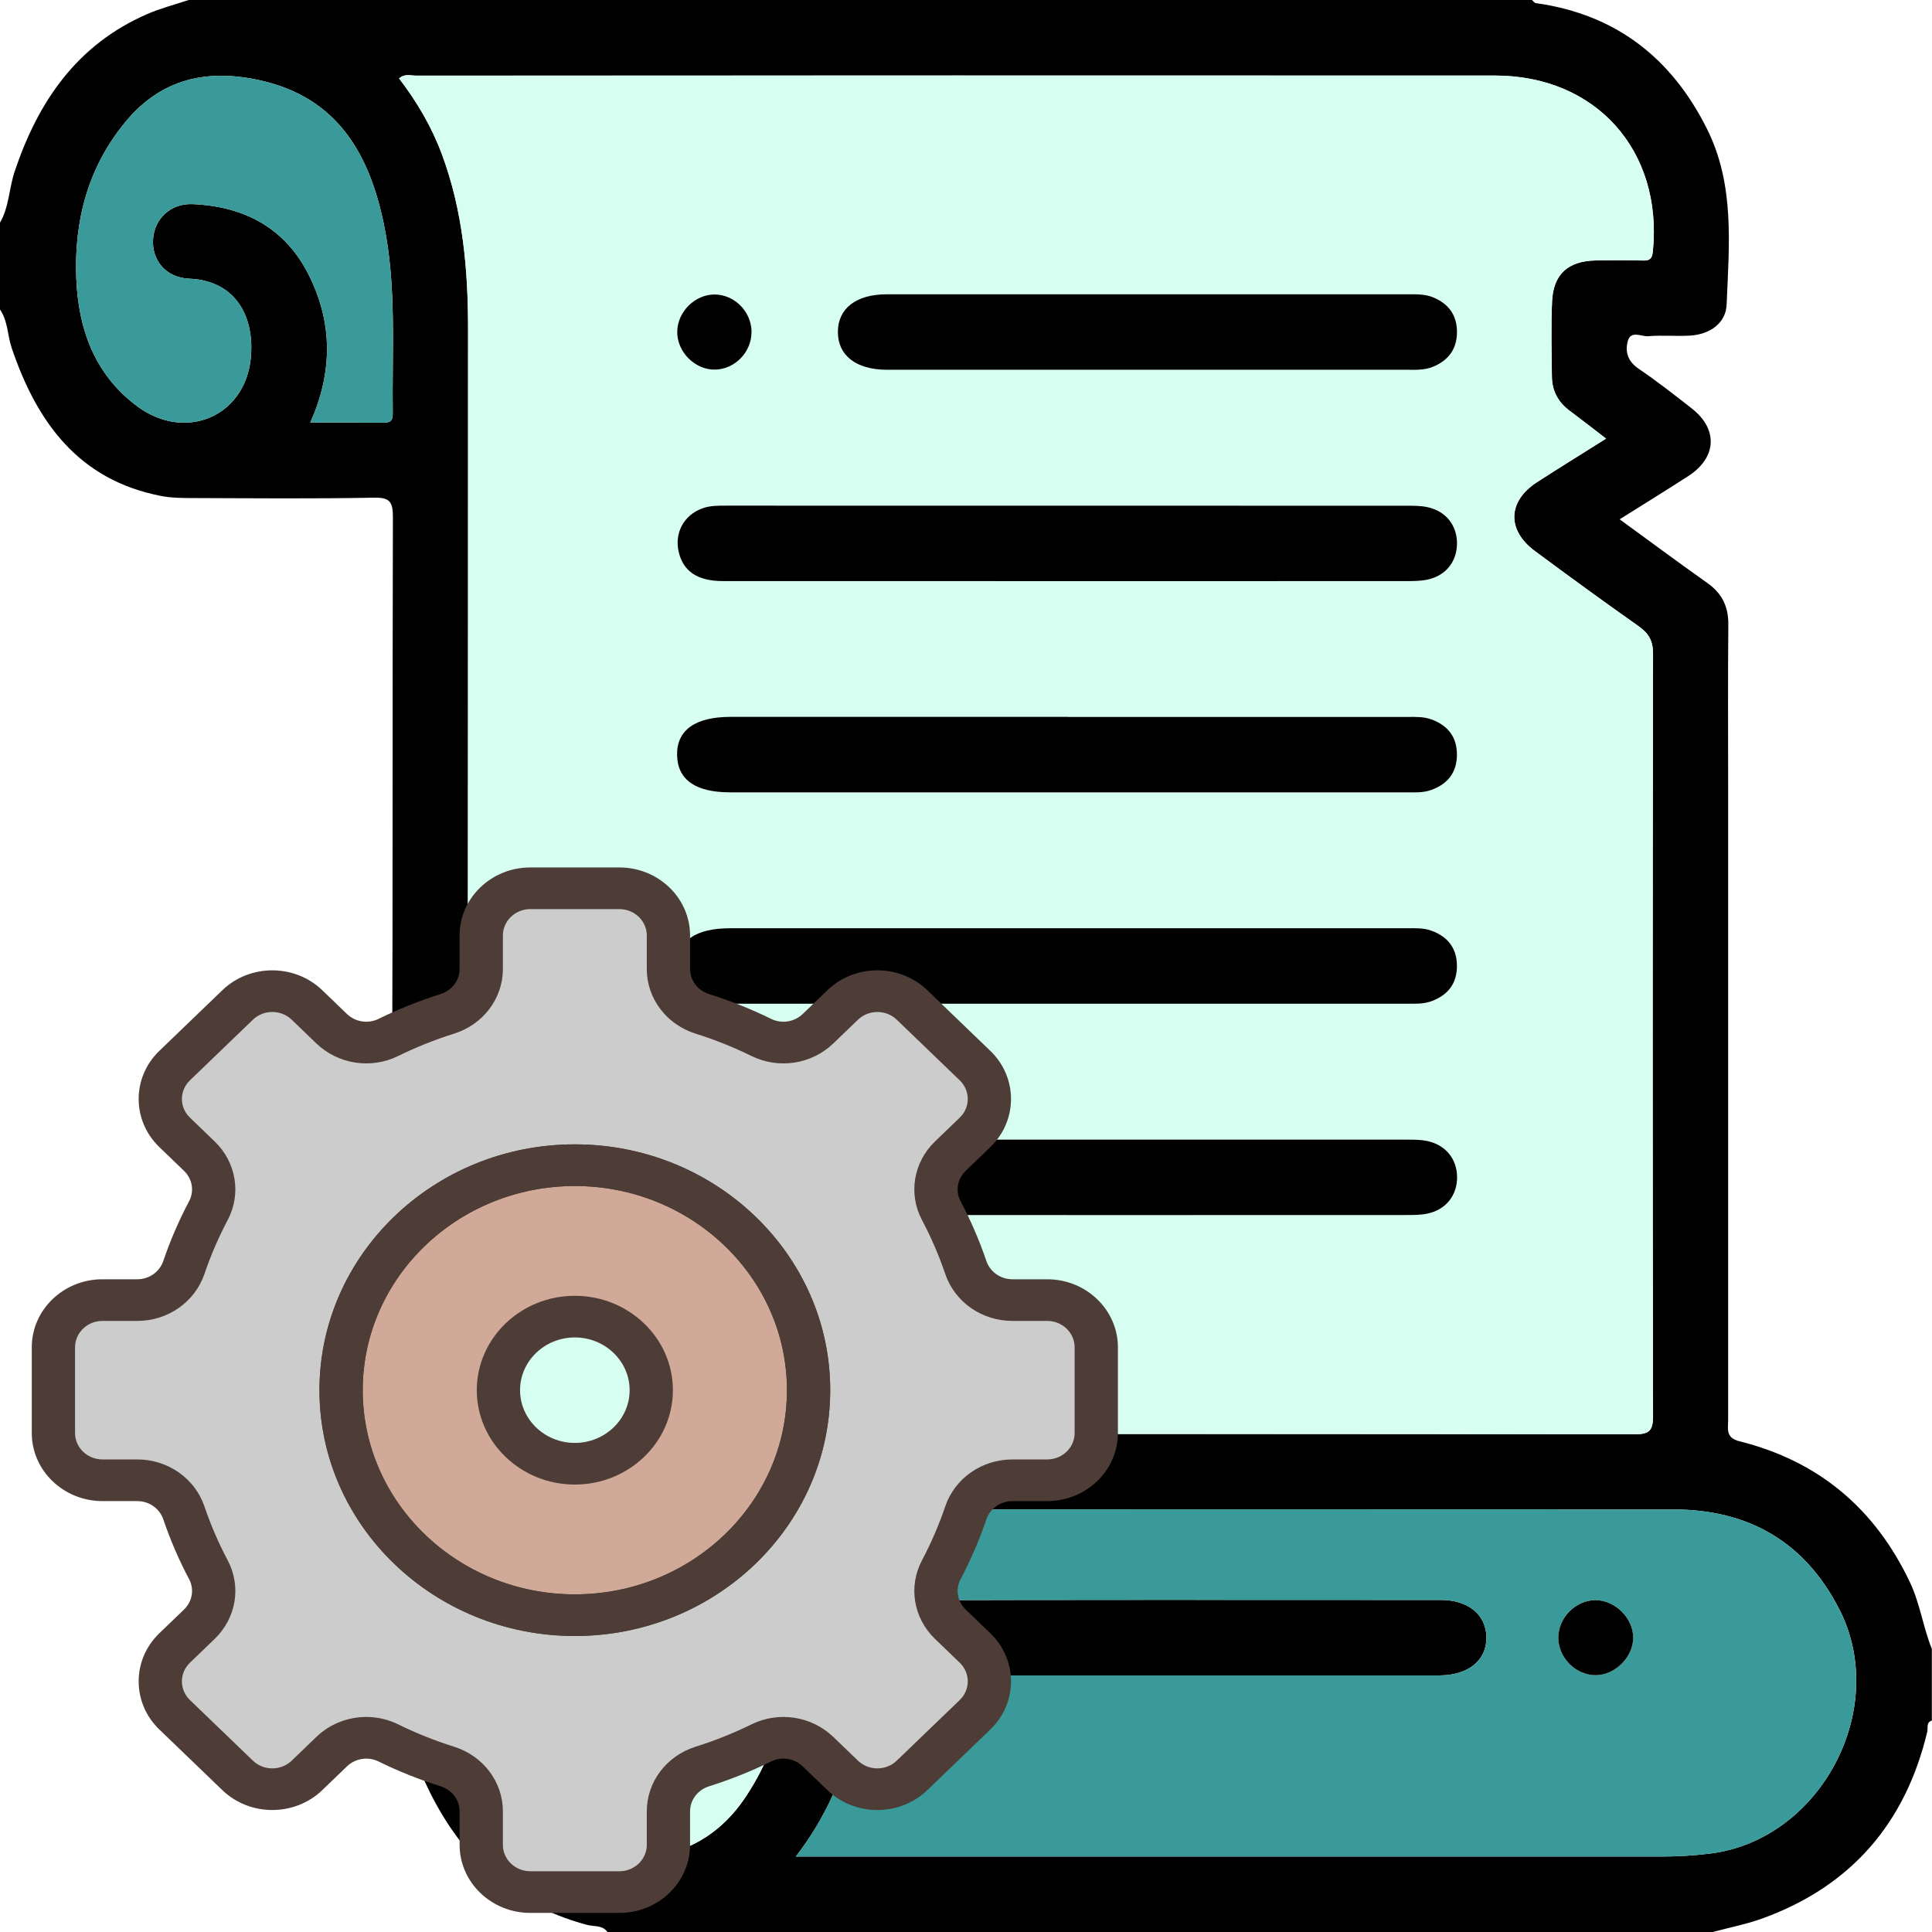
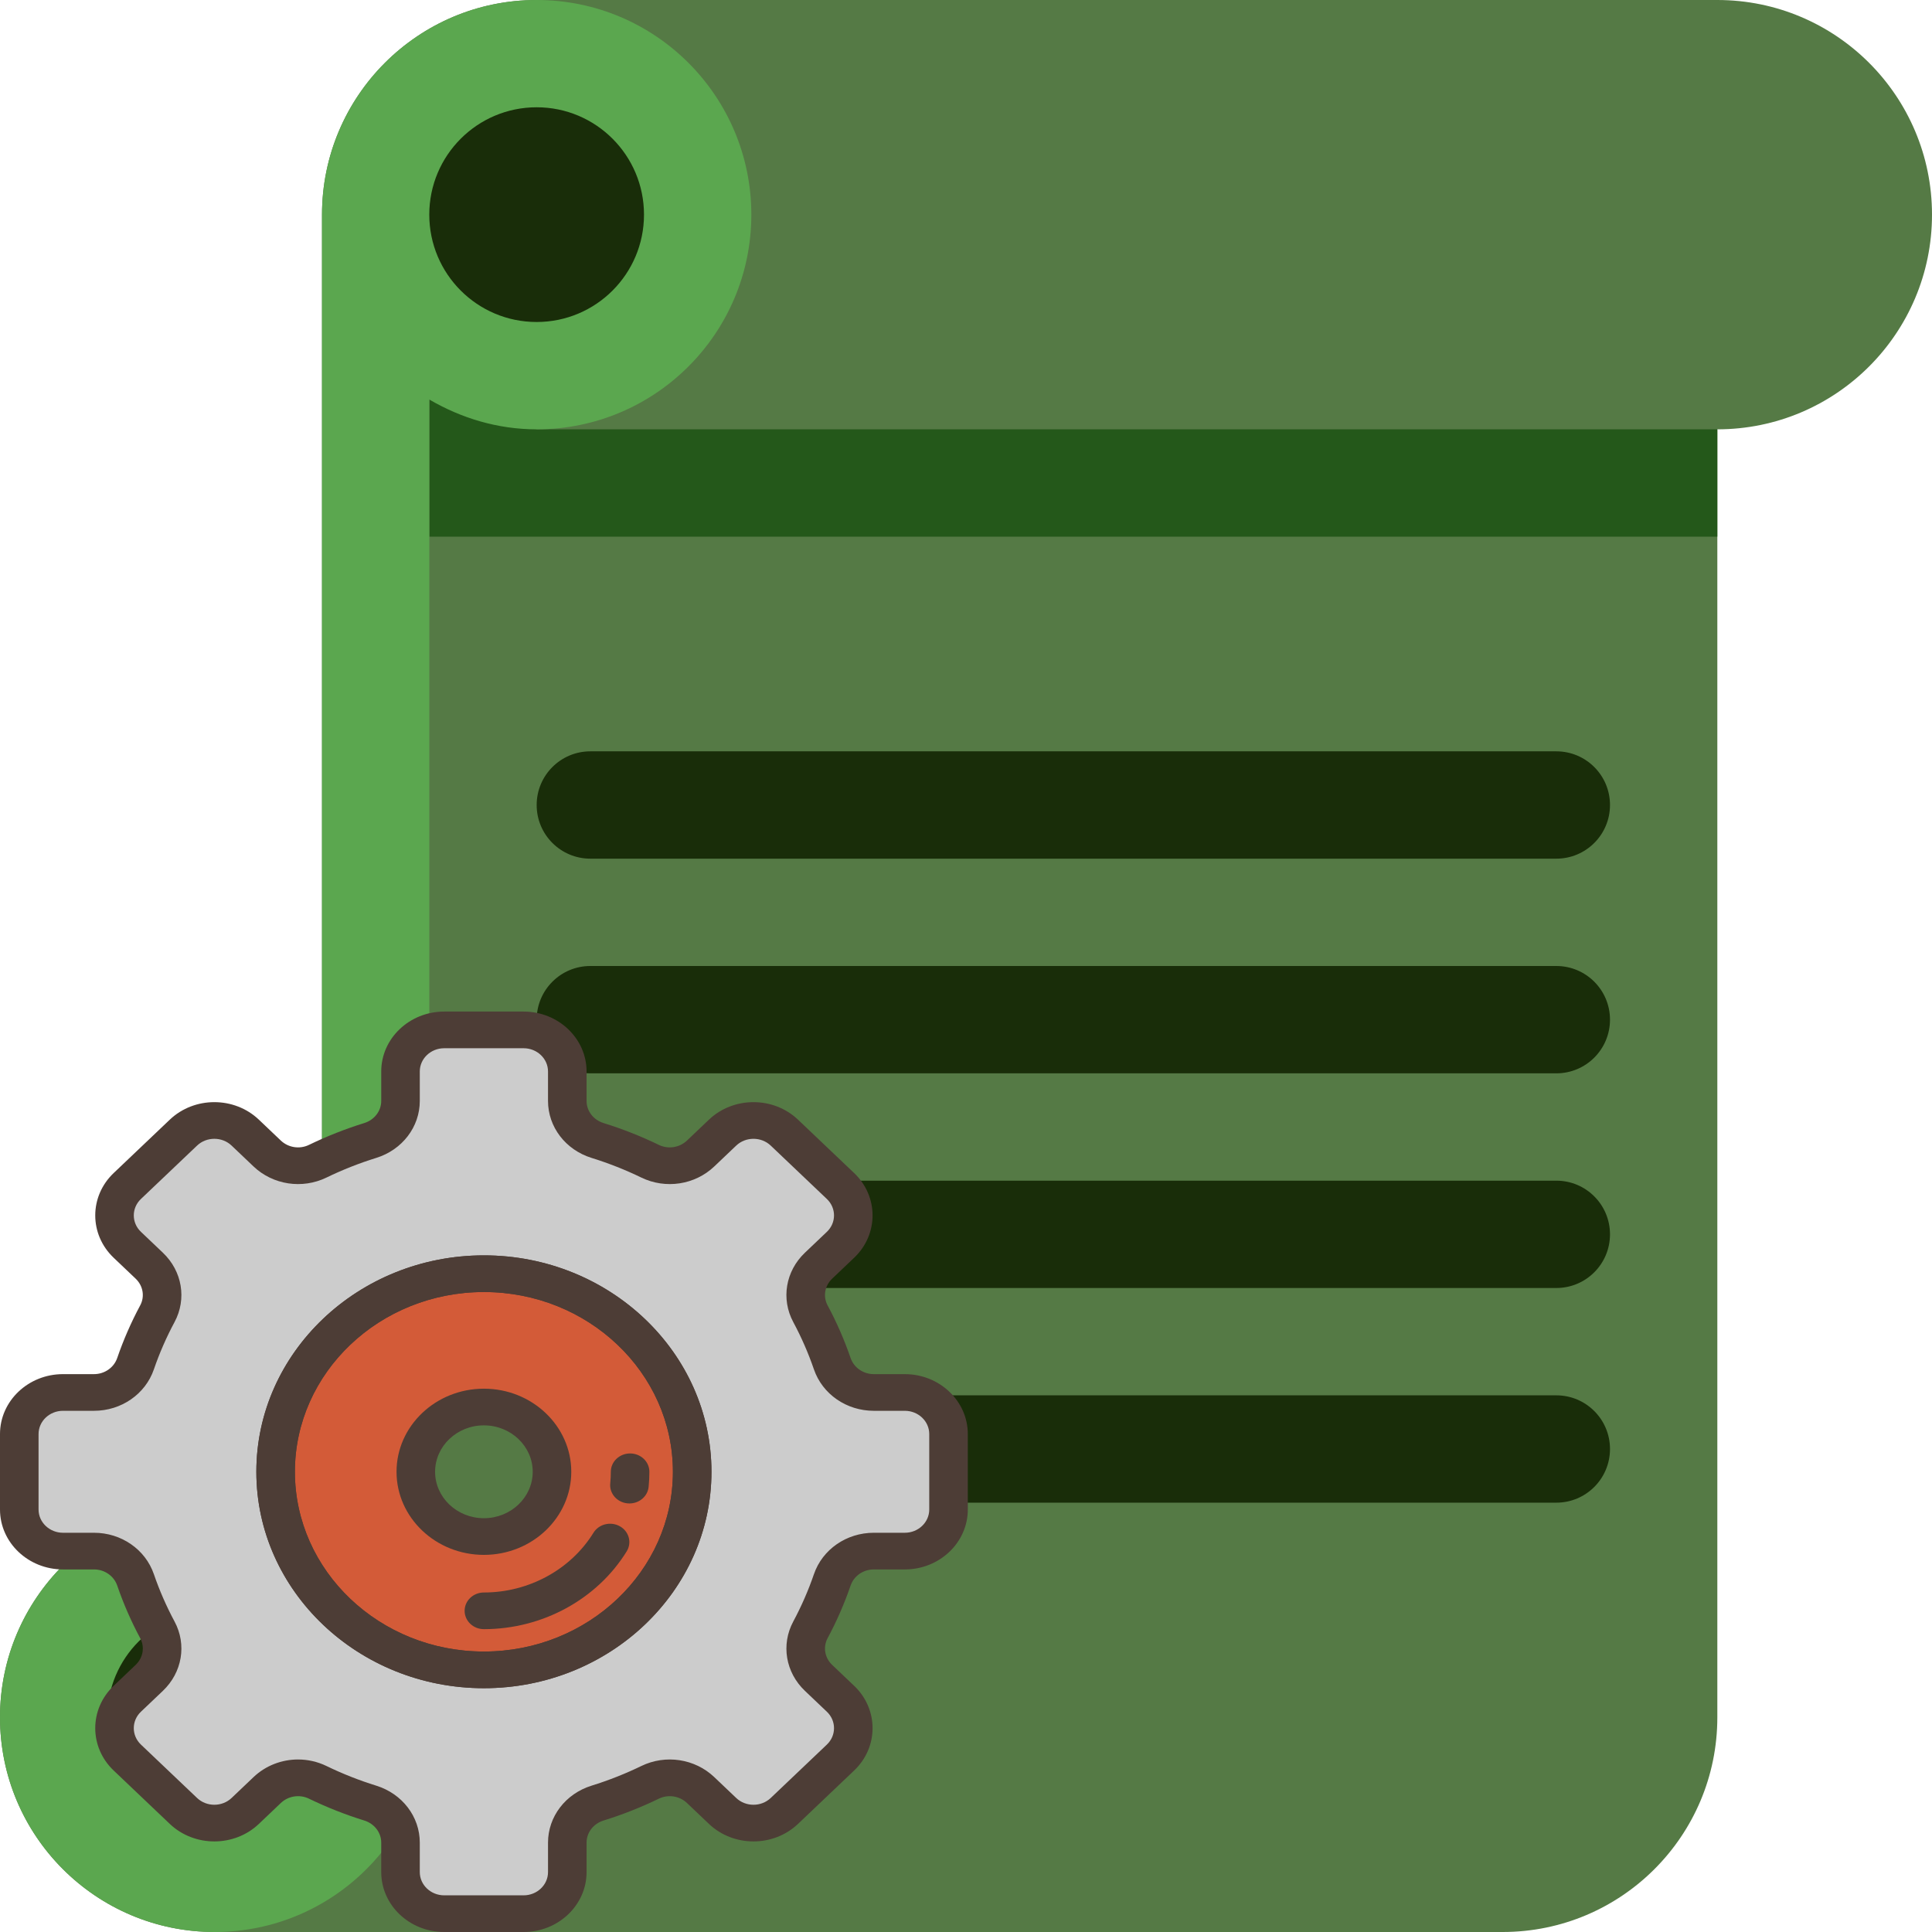
- <svg xmlns="http://www.w3.org/2000/svg" viewBox="0 0 511.83 511.85" width="511.83" height="511.85">
-   <path d="M453.84,511.85H160.94c-1.33-1.86-3.55-1.4-5.33-1.87-16.58-4.39-29.16-14.06-38.08-28.59-9.98-16.24-13.33-34.26-13.46-52.96-.21-29.14,.01-58.28-.14-87.41-.03-5.64,1.9-9.83,6.17-13.42,6.1-5.13,11.92-10.59,18.06-16.09-5.6-3.65-10.71-7.37-16.19-10.43-5.93-3.31-8.11-7.87-8.08-14.65,.2-49.79,.06-99.57,.2-149.36,.01-3.98-.67-5.31-5.01-5.22-15.98,.31-31.97,.15-47.95,.1-2.82,0-5.69-.02-8.44-.55-21.89-4.24-32.92-19.54-39.59-39.2-1.14-3.37-.98-7.13-3.1-10.21v-22.99c2.42-4.19,2.38-9.08,3.88-13.55C10.09,26.87,20.41,11.82,38.97,3.74,42.51,2.19,46.31,1.23,49.98,0,168.61,0,287.24,0,405.86,0c.35,.29,.67,.78,1.05,.83,21.13,2.94,35.93,14.49,45.34,33.34,7.41,14.85,5.83,30.8,5.19,46.53-.2,4.93-4.46,7.93-9.8,8.22-3.65,.2-7.34-.16-10.98,.15-1.84,.16-4.67-1.72-5.45,1.46-.71,2.89,.17,5.31,2.97,7.2,4.82,3.25,9.4,6.87,13.99,10.45,7.08,5.52,6.69,13.05-.92,17.97-5.85,3.78-11.78,7.43-18.15,11.43,7.95,5.79,15.53,11.43,23.24,16.88,3.88,2.74,5.59,6.24,5.55,10.99-.13,13.98-.05,27.97-.05,41.96,0,56.28,0,112.55,0,168.83,0,2.36-.71,4.67,3.01,5.6,20.95,5.24,35.89,17.8,45.16,37.37,2.7,5.7,3.47,11.9,5.8,17.64v18.99c-1.57,.49-.97,1.92-1.21,2.94-5.79,24.26-20.18,40.95-43.71,49.49-4.23,1.53-8.7,2.39-13.06,3.56Zm-28.35-395.65c-3.6-2.76-6.59-5.11-9.64-7.38-3.01-2.24-4.65-5.22-4.69-8.94-.08-6.66-.26-13.34,.04-19.99,.32-7.24,4.24-10.74,11.57-10.88,4.16-.08,8.33-.09,12.49,.02,1.87,.05,2.46-.51,2.65-2.48,2.63-26.67-15.1-46.51-41.82-46.52-95.3-.03-190.6-.01-285.9,.02-1.39,0-2.94-.59-4.45,.74,4.78,6.23,8.69,12.89,11.4,20.24,5.52,14.92,6.89,30.41,6.88,46.14-.03,64.31,.02,128.63-.1,192.94,0,3.6,1.01,5.71,4.11,7.57,6.98,4.19,13.76,8.74,20.55,13.25,7.63,5.06,8.08,11.9,1.22,18.08-7.55,6.81-15.08,13.62-22.76,20.28-2.19,1.9-3.11,3.84-3.1,6.8,.1,26.49-.06,52.98,.08,79.47,.04,7.48,.44,14.99,1.93,22.36,2.98,14.76,8.72,28.01,21.62,36.9,17.39,11.98,38.14,8.71,49.65-8.26,10.09-14.89,13.14-31.45,9.08-49.08-2.19-9.5-6.69-17.72-14.85-23.49-11.33-8.02-26.4-3.33-29.26,9.36-2.5,11.09,1.3,24.38,16.17,24.75,5.8,.14,9.69,5.22,9.28,10.39-.44,5.57-4.98,9.55-10.99,9.3-7.82-.33-15.09-2.46-21.26-7.51-12.68-10.37-17.3-29.2-11.31-45.93,5.28-14.75,19.61-24.39,36.6-24.4,84.14-.04,168.27-.06,252.41,.05,3.91,0,4.87-.98,4.86-4.87-.13-67.31-.12-134.62,0-201.94,0-3.44-1.16-5.39-3.83-7.28-9.25-6.52-18.4-13.18-27.49-19.93-7.47-5.54-7.2-13.19,.57-18.22,5.86-3.79,11.81-7.45,18.31-11.55ZM210.85,491.85c2.56,0,4.32,0,6.08,0,74.28,0,148.57,0,222.85,.01,4.5,0,8.97-.24,13.44-.81,29.2-3.71,47.52-38.45,34.07-64.71-9.19-17.94-24.11-26.43-44-26.44-74.62-.05-149.24-.02-223.85,0-1.06,0-2.27-.48-3.41,.67,3.69,5.54,7.11,11.35,8.52,17.81,1.06,4.81,3.29,5.6,7.72,5.59,49.8-.16,99.6-.11,149.4-.09,7.32,0,11.97,3.84,12.13,9.77,.16,6.09-4.65,10.12-12.19,10.22-1,.01-2,0-3,0h-124.42c-7.16,0-14.33,.13-21.48-.06-3.25-.09-5.27,.16-5.19,4.29,.06,3.44-.76,6.92-1.44,10.34-2.41,12.01-7.24,22.99-15.22,33.41ZM82.21,111.96c6.73,0,12.89-.03,19.04,.02,1.68,.01,2.83-.08,2.8-2.32-.22-16.8,1.07-33.71-2.36-50.3-3.82-18.49-12.22-33.41-32.54-38.02-14.14-3.21-26.39-.6-35.95,11-9.93,12.04-13.59,26.18-12.99,41.38,.53,13.43,4.85,25.54,16.16,33.93,12.71,9.42,28.54,2.73,30.07-12.74,1.04-10.52-3.59-20.55-16.33-21.08-6.23-.26-9.98-4.98-9.55-10.56,.42-5.41,4.71-9.44,10.49-9.19,13.83,.6,24.7,6.4,30.95,19.16,6.12,12.5,6.17,25.27,.21,38.72Z" fill="#010101" transform="matrix(1, 0, 0, 1, -1.4210854715202004e-14, -1.4210854715202004e-14)" />
-   <path d="M425.49,116.19c-6.5,4.09-12.45,7.75-18.31,11.55-7.77,5.03-8.04,12.68-.57,18.22,9.09,6.74,18.24,13.41,27.49,19.93,2.68,1.89,3.84,3.84,3.83,7.28-.12,67.31-.12,134.62,0,201.94,0,3.89-.95,4.88-4.86,4.87-84.14-.11-168.27-.09-252.41-.05-16.98,0-31.32,9.65-36.6,24.4-5.99,16.74-1.37,35.56,11.31,45.93,6.17,5.05,13.44,7.18,21.26,7.51,6.01,.26,10.55-3.73,10.99-9.3,.41-5.18-3.48-10.25-9.28-10.39-14.87-.37-18.67-13.66-16.17-24.75,2.86-12.69,17.93-17.38,29.26-9.36,8.15,5.77,12.65,13.99,14.85,23.49,4.07,17.63,1.02,34.19-9.08,49.08-11.5,16.96-32.25,20.24-49.65,8.26-12.9-8.89-18.64-22.13-21.62-36.9-1.49-7.37-1.89-14.89-1.93-22.36-.14-26.49,.02-52.98-.08-79.47-.01-2.96,.92-4.9,3.1-6.8,7.68-6.66,15.21-13.47,22.76-20.28,6.86-6.18,6.41-13.02-1.22-18.08-6.79-4.5-13.57-9.05-20.55-13.25-3.09-1.86-4.11-3.97-4.11-7.57,.12-64.31,.07-128.63,.1-192.94,0-15.74-1.36-31.23-6.88-46.14-2.72-7.35-6.62-14.01-11.4-20.24,1.51-1.33,3.07-.74,4.45-.74,95.3-.04,190.6-.05,285.9-.02,26.72,0,44.45,19.85,41.82,46.52-.2,1.98-.78,2.53-2.65,2.48-4.16-.1-8.33-.1-12.49-.02-7.33,.14-11.25,3.64-11.57,10.88-.29,6.65-.12,13.33-.04,19.99,.05,3.72,1.68,6.7,4.69,8.94,3.05,2.27,6.04,4.62,9.64,7.38Zm-142.59,37.76c29.79,0,59.59,0,89.38-.02,1.99,0,4.03,.02,5.95-.4,4.86-1.05,7.79-4.82,7.78-9.61,0-4.79-2.96-8.52-7.82-9.58-1.76-.38-3.63-.38-5.45-.38-60.09-.02-120.17-.01-180.26-.02-2.16,0-4.32-.04-6.41,.72-4.86,1.77-7.42,6.42-6.27,11.5,1.17,5.16,4.99,7.76,11.72,7.77,30.46,.03,60.92,.01,91.38,.01Zm.05,35.99c-29.79,0-59.59,0-89.38,0-9.41,0-14.34,3.54-14.19,10.18,.15,6.5,4.89,9.82,14.06,9.82,59.59,0,119.18,0,178.76,0,2.32,0,4.66,.19,6.92-.61,4.41-1.56,6.84-4.61,6.87-9.31,.03-4.69-2.35-7.79-6.74-9.4-2.09-.77-4.26-.66-6.42-.66-29.96,0-59.92,0-89.88,0Zm-.61,55.98c-29.63,0-59.25,0-88.88,0-9.18,0-13.92,3.3-14.08,9.79-.17,6.64,4.77,10.2,14.17,10.2,59.59,0,119.18,0,178.76,0,2.32,0,4.66,.17,6.92-.65,4.39-1.6,6.78-4.7,6.76-9.39-.02-4.7-2.45-7.76-6.85-9.33-2.1-.75-4.26-.62-6.42-.62-30.13,0-60.25,0-90.38,0Zm.59,75.98c29.79,0,59.59,0,89.38-.02,1.99,0,4.03,.02,5.95-.4,4.84-1.06,7.78-4.84,7.75-9.63-.02-4.79-2.98-8.5-7.85-9.57-1.6-.35-3.3-.37-4.96-.37-60.25-.02-120.51-.01-180.76-.02-2.17,0-4.32-.03-6.41,.73-4.86,1.78-7.4,6.44-6.24,11.52,1.18,5.15,5,7.74,11.74,7.74,30.46,.03,60.92,.01,91.38,.01Zm21.4-243.93c-23.14,0-46.29,0-69.43,0-8.08,0-12.9,3.76-12.91,9.98,0,6.22,4.82,9.97,12.89,10.01,.33,0,.67,0,1,0,45.46,0,90.91,0,136.37,0,2.49,0,5.01,.19,7.4-.79,4.11-1.68,6.35-4.72,6.36-9.19,0-4.48-2.23-7.52-6.33-9.21-2.22-.91-4.56-.8-6.9-.8-22.81,0-45.62,0-68.43,0Zm-105.23,9.92c-.04-5.34-4.49-9.84-9.76-9.87-5.19-.03-9.82,4.53-9.93,9.78-.11,5.41,4.71,10.25,10.08,10.12,5.28-.13,9.64-4.68,9.6-10.02Z" style="fill: rgb(215, 255, 241);" transform="matrix(1, 0, 0, 1, -1.4210854715202004e-14, -1.4210854715202004e-14)" />
-   <path d="M210.85,491.85c7.98-10.42,12.81-21.4,15.22-33.41,.69-3.41,1.51-6.9,1.44-10.34-.08-4.13,1.95-4.38,5.19-4.29,7.16,.19,14.32,.06,21.48,.06h124.42c1,0,2,.01,3,0,7.54-.09,12.35-4.13,12.19-10.22-.16-5.93-4.81-9.76-12.13-9.77-49.8-.03-99.6-.07-149.4,.09-4.44,.01-6.66-.77-7.72-5.59-1.42-6.45-4.83-12.26-8.52-17.81,1.15-1.15,2.36-.67,3.41-.67,74.62-.03,149.24-.05,223.85,0,19.89,.01,34.81,8.51,44,26.44,13.45,26.26-4.87,61-34.07,64.71-4.48,.57-8.94,.81-13.44,.81-74.28-.02-148.57-.01-222.85-.01-1.76,0-3.51,0-6.08,0Zm221.84-57.99c0-5.16-4.81-9.93-9.98-9.92-5.28,0-9.87,4.64-9.86,9.95,0,5.32,4.6,9.93,9.89,9.92,5.17,0,9.96-4.79,9.95-9.95Z" style="fill: rgb(58, 154, 154);" transform="matrix(1, 0, 0, 1, -1.4210854715202004e-14, -1.4210854715202004e-14)" />
-   <path d="M82.21,111.96c5.96-13.45,5.91-26.22-.21-38.72-6.25-12.77-17.12-18.56-30.95-19.16-5.78-.25-10.07,3.77-10.49,9.19-.43,5.58,3.32,10.3,9.55,10.56,12.75,.54,17.37,10.56,16.33,21.08-1.53,15.47-17.36,22.16-30.07,12.74-11.31-8.38-15.63-20.49-16.16-33.93-.6-15.2,3.06-29.34,12.99-41.38,9.56-11.6,21.81-14.21,35.95-11,20.32,4.61,28.72,19.54,32.54,38.02,3.43,16.59,2.13,33.5,2.36,50.3,.03,2.24-1.12,2.33-2.8,2.32-6.15-.05-12.31-.02-19.04-.02Z" style="fill: rgb(58, 154, 154);" transform="matrix(1, 0, 0, 1, -1.4210854715202004e-14, -1.4210854715202004e-14)" />
-   <path d="M282.9,153.96c-30.46,0-60.92,.01-91.38-.01-6.73,0-10.55-2.61-11.72-7.77-1.15-5.07,1.41-9.73,6.27-11.5,2.09-.76,4.24-.72,6.41-.72,60.09,0,120.17,0,180.26,.02,1.82,0,3.69,0,5.45,.38,4.87,1.06,7.81,4.79,7.82,9.58,0,4.79-2.92,8.56-7.78,9.61-1.92,.42-3.96,.4-5.95,.4-29.79,.02-59.59,.02-89.38,.02Z" fill="#010101" transform="matrix(1, 0, 0, 1, -1.4210854715202004e-14, -1.4210854715202004e-14)" />
-   <path d="M282.95,189.94c29.96,0,59.92,0,89.88,0,2.16,0,4.32-.11,6.42,.66,4.39,1.61,6.77,4.71,6.74,9.4-.03,4.7-2.47,7.75-6.87,9.31-2.27,.8-4.6,.61-6.92,.61-59.59,0-119.18,0-178.76,0-9.17,0-13.91-3.32-14.06-9.82-.15-6.64,4.78-10.18,14.19-10.18,29.79,0,59.59,0,89.38,0Z" fill="#010101" transform="matrix(1, 0, 0, 1, -1.4210854715202004e-14, -1.4210854715202004e-14)" />
-   <path d="M282.34,245.92c30.13,0,60.25,0,90.38,0,2.16,0,4.32-.12,6.42,.62,4.4,1.57,6.83,4.63,6.85,9.33,.02,4.69-2.37,7.78-6.76,9.39-2.26,.82-4.59,.65-6.92,.65-59.59,0-119.18,0-178.76,0-9.4,0-14.34-3.56-14.17-10.2,.16-6.49,4.9-9.79,14.08-9.79,29.63,0,59.25,0,88.88,0Z" fill="#010101" transform="matrix(1, 0, 0, 1, -1.4210854715202004e-14, -1.4210854715202004e-14)" />
-   <path d="M282.93,321.91c-30.46,0-60.92,.01-91.38-.01-6.74,0-10.56-2.59-11.74-7.74-1.16-5.08,1.38-9.73,6.24-11.52,2.09-.77,4.24-.73,6.41-.73,60.25,0,120.51,0,180.76,.02,1.65,0,3.35,.02,4.96,.37,4.87,1.07,7.83,4.78,7.85,9.57,.02,4.79-2.91,8.57-7.75,9.63-1.92,.42-3.96,.4-5.95,.4-29.79,.02-59.59,.02-89.38,.02Z" fill="#010101" transform="matrix(1, 0, 0, 1, -1.4210854715202004e-14, -1.4210854715202004e-14)" />
-   <path d="M304.34,77.97c22.81,0,45.62,0,68.43,0,2.33,0,4.68-.11,6.9,.8,4.11,1.69,6.34,4.73,6.33,9.21,0,4.48-2.25,7.51-6.36,9.19-2.39,.98-4.9,.79-7.4,.79-45.46,0-90.91,0-136.37,0-.33,0-.67,0-1,0-8.07-.04-12.9-3.79-12.89-10.01,0-6.22,4.83-9.98,12.91-9.98,23.14-.02,46.29,0,69.43,0Z" fill="#010101" transform="matrix(1, 0, 0, 1, -1.4210854715202004e-14, -1.4210854715202004e-14)" />
-   <path d="M199.1,87.9c.04,5.34-4.33,9.89-9.6,10.02-5.37,.13-10.19-4.7-10.08-10.12,.1-5.25,4.73-9.81,9.93-9.78,5.26,.03,9.72,4.54,9.76,9.87Z" fill="#010101" transform="matrix(1, 0, 0, 1, -1.4210854715202004e-14, -1.4210854715202004e-14)" />
-   <path d="M432.69,433.86c0,5.15-4.78,9.94-9.95,9.95-5.29,0-9.88-4.6-9.89-9.92,0-5.31,4.58-9.94,9.86-9.95,5.17,0,9.97,4.76,9.98,9.92Z" fill="#010101" transform="matrix(1, 0, 0, 1, -1.4210854715202004e-14, -1.4210854715202004e-14)" />
-   <g id="SVGRepo_iconCarrier" transform="matrix(0.562015, 0, 0, 0.540966, 8.417399, 229.8164)" style="">
-     <path style="fill: rgb(209, 169, 152);" d="M256,145.814c-60.855,0-110.186,49.333-110.186,110.186S195.145,366.187,256,366.187 s110.186-49.332,110.186-110.186S316.855,145.814,256,145.814z M256,292.023c-19.895,0-36.023-16.128-36.023-36.023 c0-19.895,16.128-36.023,36.023-36.023c19.895,0,36.023,16.128,36.023,36.023C292.023,275.895,275.895,292.023,256,292.023z" />
+ <svg xmlns="http://www.w3.org/2000/svg" viewBox="0 0 36 36" width="36" height="36" fill="#000000">
+   <g id="SVGRepo_bgCarrier" stroke-width="0" />
+   <g id="SVGRepo_tracerCarrier" stroke-linecap="round" stroke-linejoin="round" />
+   <g id="SVGRepo_iconCarrier">
+     <path d="M32 0H10a4 4 0 0 0-4 4v24H4a4 4 0 0 0 0 8h24a4 4 0 0 0 4-4V8a4 4 0 0 0 0-8z" style="fill: rgb(85, 122, 69);" />
+     <path d="M8 10h24V8H10L8 7z" style="fill: rgb(36, 88, 26);" />
+     <path d="M10 0a4 4 0 0 0-4 4v24.555A3.955 3.955 0 0 0 4 28a4 4 0 1 0 4 4V7.445C8.59 7.789 9.268 8 10 8a4 4 0 0 0 0-8z" style="fill: rgb(91, 167, 79);" />
+     <path d="M12 4a2 2 0 1 1-4.001-.001A2 2 0 0 1 12 4M6 32a2 2 0 1 1-4.001-.001A2 2 0 0 1 6 32m24-17a1 1 0 0 1-1 1H11a1 1 0 0 1 0-2h18a1 1 0 0 1 1 1m0 4a1 1 0 0 1-1 1H11a1 1 0 1 1 0-2h18a1 1 0 0 1 1 1m0 4a1 1 0 0 1-1 1H11a1 1 0 1 1 0-2h18a1 1 0 0 1 1 1m0 4a1 1 0 0 1-1 1H11a1 1 0 1 1 0-2h18a1 1 0 0 1 1 1" style="fill: rgb(25, 45, 9);" />
+   </g>
+   <g id="g-1" stroke-width="0" transform="matrix(0.03618, 0, 0, 0.033498, 0, 18.84902)" style="" />
+   <g id="g-2" stroke-linecap="round" stroke-linejoin="round" transform="matrix(0.03618, 0, 0, 0.033498, 0, 18.84902)" style="" />
+   <g id="g-3" transform="matrix(0.035222, 0, 0, 0.033498, 0, 18.84902)" style="">
+     <path style="fill:#D35B38;" d="M256,145.814c-60.855,0-110.186,49.333-110.186,110.186S195.145,366.187,256,366.187 s110.186-49.332,110.186-110.186S316.855,145.814,256,145.814z M256,292.023c-19.895,0-36.023-16.128-36.023-36.023 c0-19.895,16.128-36.023,36.023-36.023c19.895,0,36.023,16.128,36.023,36.023C292.023,275.895,275.895,292.023,256,292.023z" />
    <path style="fill:#CCCCCC;" d="M501.801,277V235c0-12.768-10.35-23.119-23.119-23.119h-16.401c-10.034,0-18.883-6.486-21.996-16.024 c-3.137-9.614-7.007-18.896-11.541-27.784c-4.532-8.88-2.748-19.679,4.302-26.729l11.61-11.61c9.028-9.028,9.028-23.666,0-32.695 l-29.698-29.698c-9.028-9.028-23.666-9.028-32.695,0l-11.61,11.61c-7.05,7.05-17.848,8.834-26.729,4.302 c-8.887-4.535-18.17-8.404-27.784-11.541c-9.538-3.113-16.024-11.962-16.024-21.996V33.318c0-12.768-10.35-23.119-23.119-23.119 h-41.999c-12.768,0-23.119,10.35-23.119,23.119V49.72c0,10.034-6.486,18.883-16.024,21.996c-9.614,3.137-18.896,7.007-27.784,11.541 c-8.88,4.532-19.679,2.748-26.728-4.302l-11.61-11.61c-9.028-9.028-23.666-9.028-32.695,0L67.343,97.042 c-9.028,9.028-9.028,23.666,0,32.695l11.61,11.61c7.05,7.05,8.834,17.848,4.302,26.729c-4.535,8.887-8.404,18.17-11.541,27.784 c-3.113,9.538-11.962,16.024-21.996,16.024h-16.4c-12.768,0-23.119,10.35-23.119,23.119v41.999c0,12.768,10.35,23.119,23.119,23.119 h16.401c10.034,0,18.883,6.486,21.996,16.024c3.137,9.614,7.007,18.896,11.541,27.784c4.532,8.88,2.748,19.679-4.302,26.729 l-11.61,11.61c-9.028,9.028-9.028,23.666,0,32.695l29.698,29.698c9.028,9.028,23.666,9.028,32.695,0l11.61-11.61 c7.05-7.05,17.848-8.834,26.728-4.302c8.887,4.535,18.17,8.404,27.784,11.541c9.538,3.113,16.024,11.962,16.024,21.996v16.401 c0,12.768,10.35,23.119,23.119,23.119H277c12.768,0,23.119-10.35,23.119-23.119v-16.401c0-10.034,6.486-18.883,16.024-21.996 c9.614-3.137,18.896-7.007,27.784-11.541c8.88-4.531,19.679-2.748,26.729,4.302l11.61,11.61c9.028,9.028,23.666,9.028,32.695,0 l29.698-29.698c9.028-9.028,9.028-23.666,0-32.695l-11.61-11.61c-7.05-7.05-8.834-17.848-4.302-26.728 c4.535-8.887,8.404-18.17,11.541-27.784c3.113-9.538,11.962-16.024,21.996-16.024h16.401 C491.451,300.118,501.801,289.768,501.801,277z M256,366.187c-60.855,0-110.186-49.333-110.186-110.186S195.145,145.814,256,145.814 s110.186,49.331,110.186,110.186S316.855,366.187,256,366.187z" />
    <g>
      <path style="fill:#4D3D36;" d="M256,376.387c-66.38,0-120.386-54.005-120.386-120.386S189.62,135.614,256,135.614 s120.386,54.006,120.386,120.386S322.381,376.387,256,376.387z M256,156.013c-55.134,0-99.988,44.854-99.988,99.988 s44.854,99.988,99.988,99.988s99.988-44.854,99.988-99.988S311.134,156.013,256,156.013z M256,302.222 c-25.487,0-46.222-20.735-46.222-46.222c0-25.487,20.735-46.222,46.222-46.222c25.487,0,46.222,20.735,46.222,46.222 S281.487,302.222,256,302.222z M256,230.177c-14.239,0-25.823,11.584-25.823,25.823c0,14.239,11.584,25.823,25.823,25.823 s25.823-11.584,25.823-25.823C281.823,241.761,270.239,230.177,256,230.177z" />
+       <path style="fill:#4D3D36;" d="M256,343.542c-5.633,0-10.199-4.566-10.199-10.199s4.566-10.199,10.199-10.199 c23.721,0,45.928-12.726,57.952-33.211c2.852-4.859,9.102-6.484,13.959-3.633c4.858,2.852,6.485,9.101,3.633,13.959 C315.872,326.957,286.926,343.542,256,343.542z" />
+       <path style="fill:#4D3D36;" d="M333.004,273.616c-0.323,0-0.649-0.015-0.977-0.046c-5.608-0.533-9.721-5.512-9.187-11.119 c0.203-2.131,0.305-4.301,0.305-6.45c0-5.633,4.566-10.199,10.199-10.199s10.199,4.566,10.199,10.199 c0,2.792-0.134,5.612-0.397,8.382C342.643,269.661,338.201,273.616,333.004,273.616z" />
      <path style="fill:#4D3D36;" d="M276.999,512H235c-18.372,0-33.318-14.946-33.318-33.318v-16.401c0-5.602-3.613-10.545-8.989-12.3 c-10.008-3.266-19.852-7.354-29.254-12.151c-4.931-2.516-10.912-1.54-14.881,2.428l-11.61,11.611 c-12.991,12.99-34.128,12.99-47.119,0l-29.698-29.698c-12.991-12.991-12.991-34.128,0-47.119l11.611-11.61 c3.97-3.97,4.946-9.949,2.428-14.881c-4.798-9.402-8.886-19.245-12.152-29.255c-1.754-5.376-6.698-8.989-12.3-8.989h-16.4 C14.946,310.317,0,295.371,0,277V235c0-18.372,14.946-33.318,33.318-33.318h16.401c5.602,0,10.545-3.613,12.3-8.989 c3.266-10.009,7.355-19.853,12.152-29.255c2.516-4.931,1.54-10.911-2.429-14.881l-11.611-11.61 c-12.991-12.991-12.991-34.128,0-47.119l29.698-29.698c12.991-12.989,34.128-12.99,47.119,0l11.61,11.611 c3.97,3.97,9.949,4.946,14.881,2.428c9.403-4.798,19.246-8.887,29.255-12.152c5.376-1.754,8.989-6.698,8.989-12.3V33.318 C201.683,14.946,216.629,0,235.001,0H277c18.372,0,33.318,14.946,33.318,33.318V49.72c0,5.602,3.613,10.545,8.989,12.3 c10.008,3.266,19.852,7.354,29.254,12.151c4.933,2.516,10.913,1.54,14.881-2.428l11.61-11.611c12.992-12.991,34.129-12.99,47.119,0 l29.698,29.698c12.991,12.991,12.991,34.128,0,47.119l-11.611,11.61c-3.97,3.97-4.946,9.949-2.428,14.881 c4.798,9.403,8.887,19.246,12.152,29.255c1.754,5.376,6.698,8.989,12.3,8.989h16.401c18.372,0,33.318,14.946,33.318,33.318v41.999 c0,18.372-14.946,33.318-33.318,33.318h-16.401c-5.602,0-10.545,3.613-12.3,8.989c-3.266,10.008-7.354,19.852-12.151,29.254 c-2.517,4.931-1.541,10.912,2.428,14.881l11.611,11.61c12.991,12.991,12.991,34.128,0,47.119l-29.698,29.698 c-12.991,12.99-34.128,12.991-47.119,0l-11.61-11.611c-3.969-3.969-9.948-4.946-14.881-2.428 c-9.403,4.798-19.246,8.887-29.255,12.152c-5.376,1.754-8.989,6.698-8.989,12.3v16.401C310.317,497.055,295.371,512,276.999,512z M157.676,416.036c5.11,0,10.256,1.186,15.035,3.625c8.457,4.315,17.31,7.992,26.312,10.929 c13.792,4.502,23.059,17.238,23.059,31.692v16.401c0,7.123,5.795,12.919,12.919,12.919H277c7.124,0,12.919-5.796,12.919-12.919 v-16.401c0-14.454,9.266-27.191,23.058-31.692c9.002-2.937,17.855-6.614,26.312-10.93c12.833-6.547,28.335-4.065,38.575,6.175 l11.611,11.61c5.036,5.037,13.233,5.036,18.271,0l29.698-29.698c5.037-5.036,5.037-13.233,0-18.271l-11.61-11.611 c-10.241-10.241-12.723-25.744-6.175-38.575c4.315-8.457,7.992-17.31,10.929-26.312c4.502-13.792,17.238-23.059,31.692-23.059 h16.401c7.123,0,12.919-5.795,12.919-12.919v-41.999c0-7.124-5.796-12.919-12.919-12.919h-16.401 c-14.454,0-27.191-9.266-31.692-23.058c-2.937-9.002-6.614-17.855-10.931-26.312c-6.548-12.833-4.066-28.334,6.175-38.575 l11.61-11.611c5.037-5.036,5.037-13.233,0-18.271l-29.697-29.696c-5.036-5.037-13.232-5.037-18.271,0l-11.611,11.61 c-10.241,10.241-25.745,12.721-38.575,6.175c-8.457-4.315-17.31-7.992-26.312-10.929c-13.792-4.502-23.059-17.238-23.059-31.692 V33.318c0-7.123-5.795-12.919-12.919-12.919H235c-7.124,0-12.919,5.796-12.919,12.919V49.72c0,14.454-9.266,27.191-23.058,31.692 c-9.002,2.937-17.855,6.614-26.312,10.93c-12.834,6.547-28.334,4.065-38.575-6.175l-11.611-11.611 c-5.037-5.038-13.234-5.038-18.271,0l-29.697,29.697c-5.037,5.036-5.037,13.233,0,18.271l11.61,11.611 c10.241,10.241,12.722,25.743,6.176,38.575c-4.315,8.457-7.993,17.309-10.93,26.312c-4.502,13.792-17.238,23.059-31.692,23.059 H33.318c-7.123,0-12.919,5.795-12.919,12.919v41.999c0,7.124,5.796,12.919,12.919,12.919h16.401 c14.454,0,27.191,9.266,31.692,23.058c2.937,9.003,6.615,17.855,10.93,26.312c6.548,12.834,4.065,28.335-6.175,38.576 l-11.611,11.61c-5.037,5.036-5.037,13.233,0,18.271l29.698,29.698c5.036,5.037,13.233,5.038,18.271,0l11.611-11.61 C140.561,419.407,149.063,416.036,157.676,416.036z M256,376.387c-66.38,0-120.386-54.005-120.386-120.386 S189.62,135.614,256,135.614s120.386,54.006,120.386,120.386S322.381,376.387,256,376.387z M256,156.013 c-55.134,0-99.988,44.854-99.988,99.988s44.854,99.988,99.988,99.988s99.988-44.854,99.988-99.988S311.134,156.013,256,156.013z" />
    </g>
  </g>
</svg>
